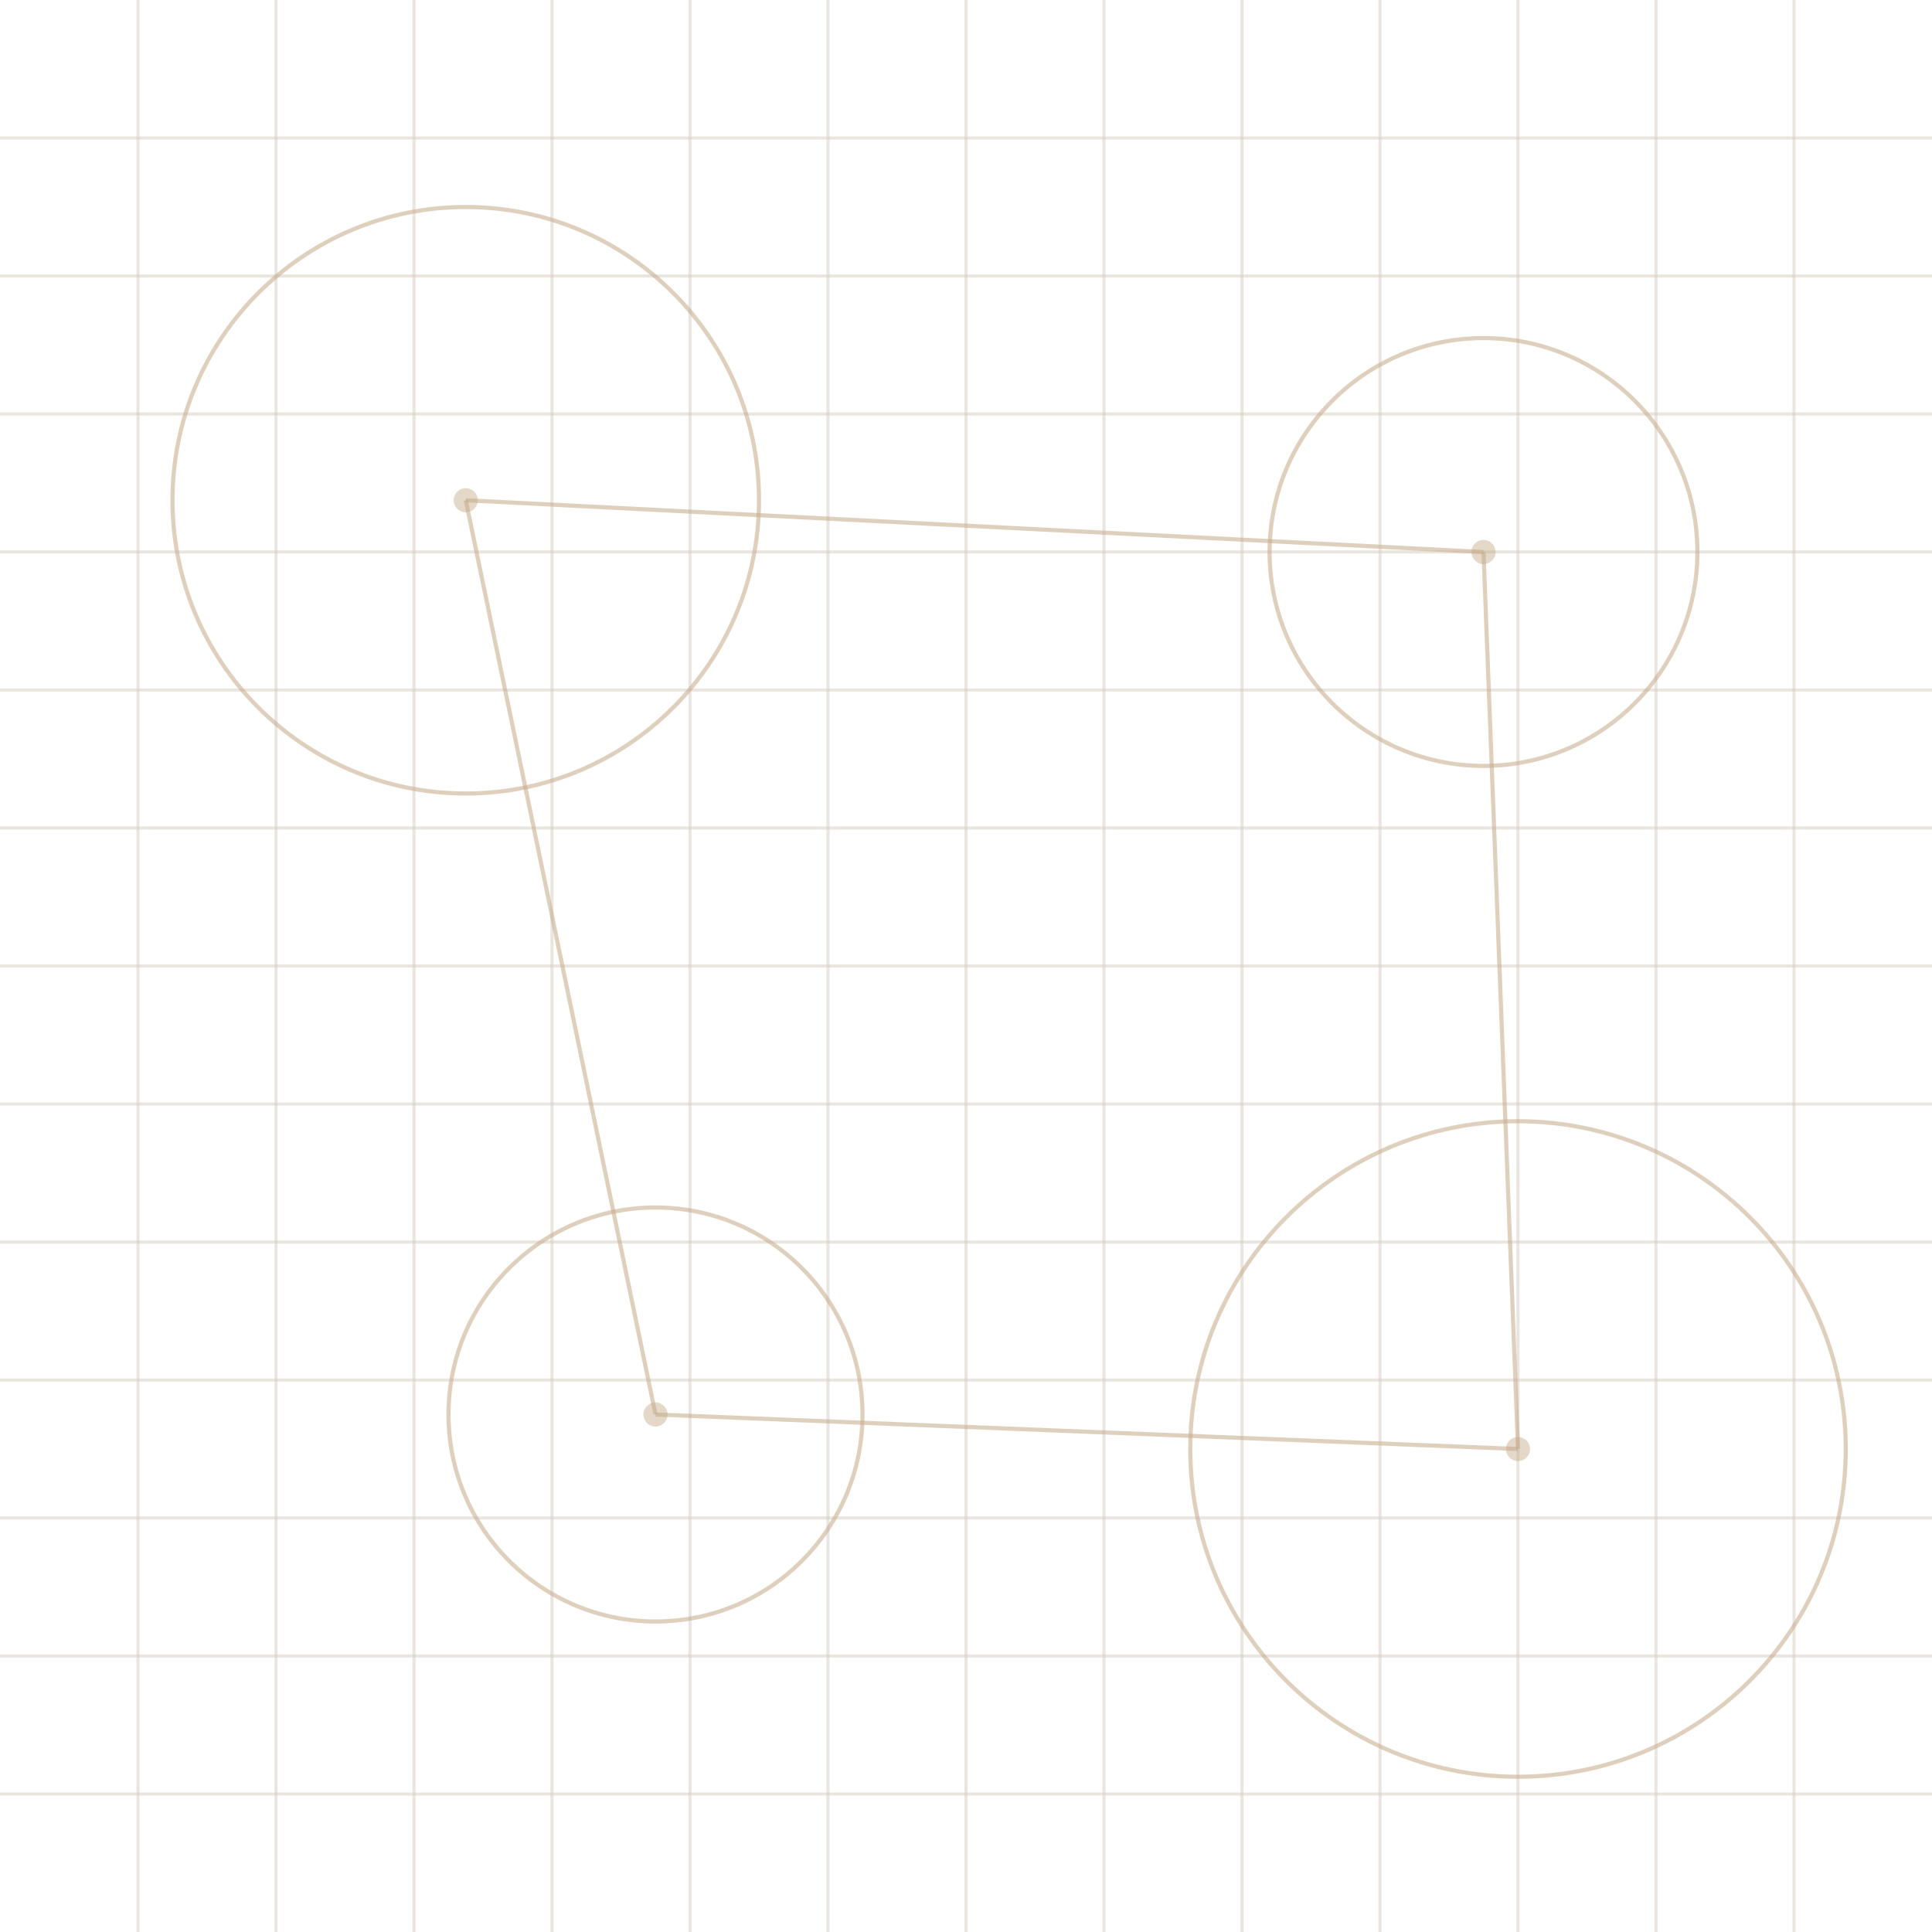
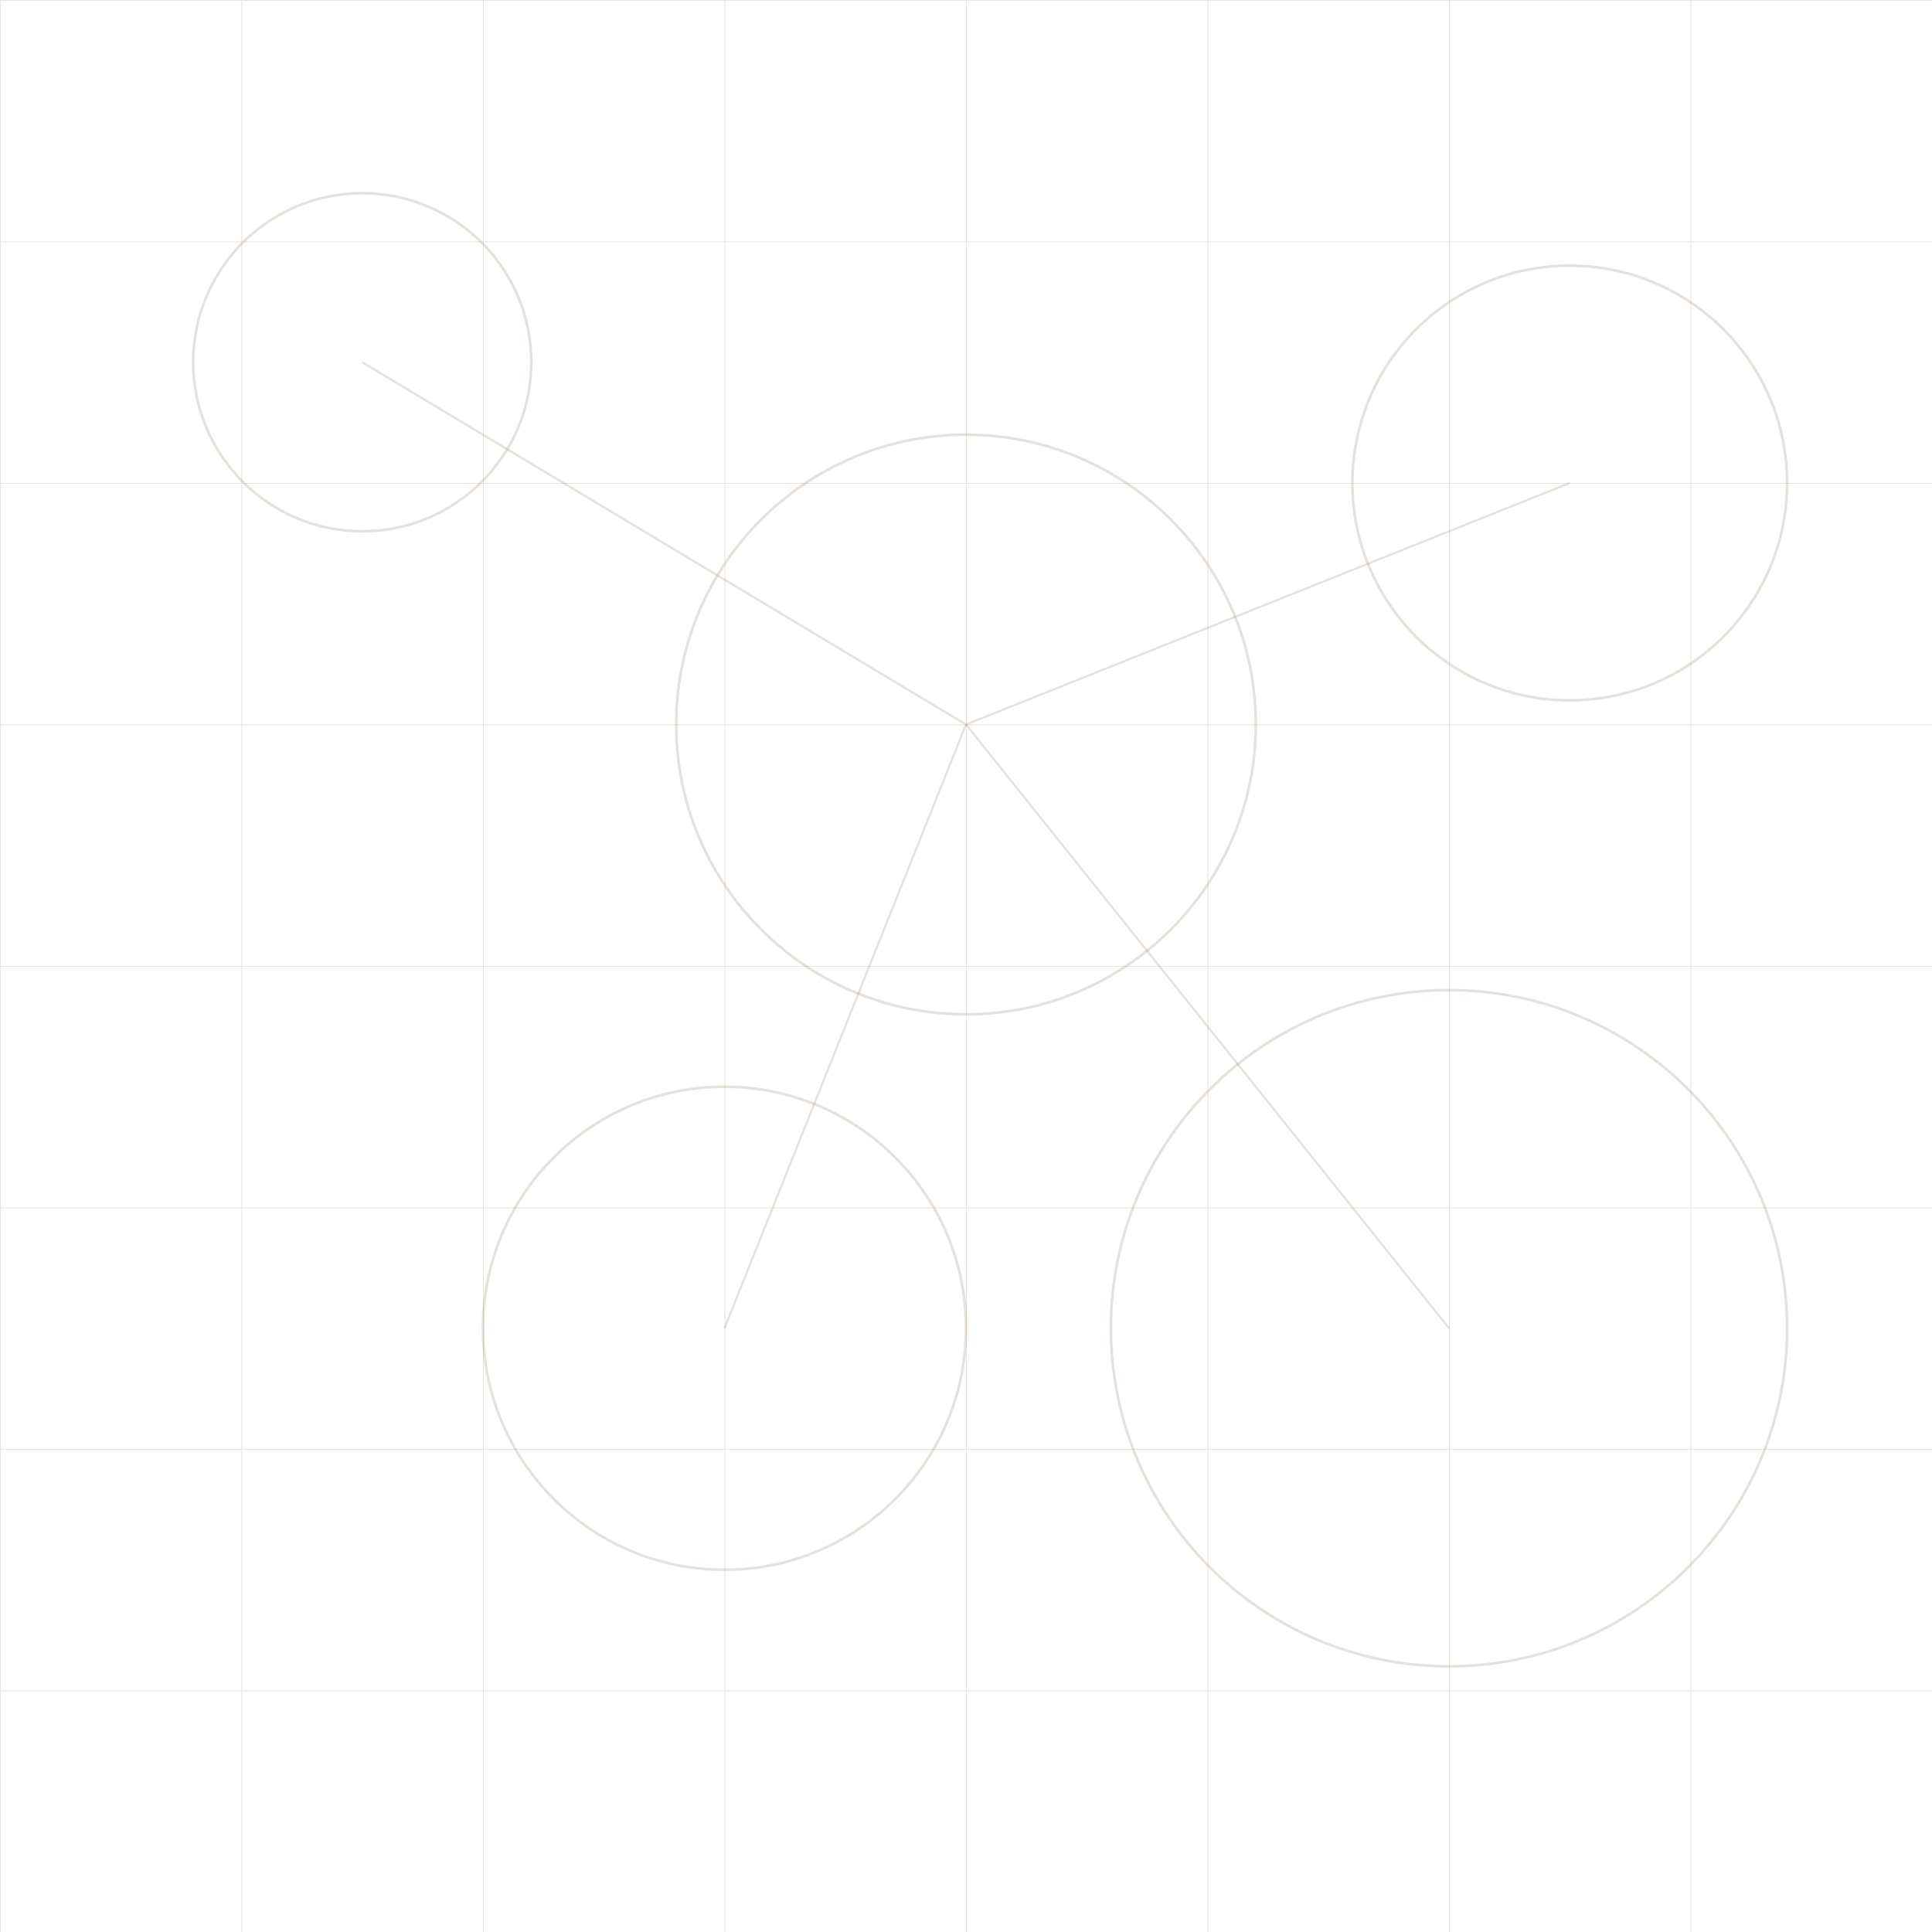
- <svg xmlns="http://www.w3.org/2000/svg" width="560" height="560" viewBox="0 0 560 560">
+ <svg xmlns="http://www.w3.org/2000/svg" width="800" height="800" viewBox="0 0 800 800">
  <defs>
-     <style>
-       .grid{stroke:#d8cfc4;stroke-opacity:.55;fill:none;stroke-width:.9}
-       .diag{stroke:#c4a989;stroke-opacity:.55;fill:none;stroke-width:1.2}
-       .dot{fill:#c4a989;fill-opacity:.45}
-     </style>
+     <pattern id="grid" width="100" height="100" patternUnits="userSpaceOnUse">
+       <path d="M 100 0 L 0 0 0 100" fill="none" stroke="#a8957d" stroke-width="0.6" stroke-opacity="0.28" />
+     </pattern>
  </defs>
-   <g class="grid">
-     <path d="M40 0V560M80 0V560M120 0V560M160 0V560M200 0V560M240 0V560M280 0V560M320 0V560M360 0V560M400 0V560M440 0V560M480 0V560M520 0V560" />
-     <path d="M0 40H560M0 80H560M0 120H560M0 160H560M0 200H560M0 240H560M0 280H560M0 320H560M0 360H560M0 400H560M0 440H560M0 480H560M0 520H560" />
-   </g>
-   <g class="diag">
-     <circle cx="135" cy="145" r="85" />
-     <circle cx="430" cy="160" r="62" />
-     <circle cx="440" cy="420" r="95" />
-     <circle cx="190" cy="410" r="60" />
-     <line x1="135" y1="145" x2="430" y2="160" />
-     <line x1="430" y1="160" x2="440" y2="420" />
-     <line x1="135" y1="145" x2="190" y2="410" />
-     <line x1="190" y1="410" x2="440" y2="420" />
-   </g>
-   <circle class="dot" cx="135" cy="145" r="3.5" />
-   <circle class="dot" cx="430" cy="160" r="3.5" />
-   <circle class="dot" cx="440" cy="420" r="3.5" />
-   <circle class="dot" cx="190" cy="410" r="3.5" />
+   <rect width="100%" height="100%" fill="url(#grid)" />
+   <circle cx="150" cy="150" r="70" fill="none" stroke="#a8957d" stroke-width="1.1" stroke-opacity="0.28" />
+   <circle cx="400" cy="300" r="120" fill="none" stroke="#a8957d" stroke-width="1.1" stroke-opacity="0.28" />
+   <circle cx="650" cy="200" r="90" fill="none" stroke="#a8957d" stroke-width="1.1" stroke-opacity="0.28" />
+   <circle cx="300" cy="550" r="100" fill="none" stroke="#a8957d" stroke-width="1.1" stroke-opacity="0.28" />
+   <circle cx="600" cy="550" r="140" fill="none" stroke="#a8957d" stroke-width="1.1" stroke-opacity="0.28" />
+   <line x1="150" y1="150" x2="400" y2="300" stroke="#a8957d" stroke-width="0.9" stroke-opacity="0.28" />
+   <line x1="400" y1="300" x2="650" y2="200" stroke="#a8957d" stroke-width="0.9" stroke-opacity="0.28" />
+   <line x1="400" y1="300" x2="300" y2="550" stroke="#a8957d" stroke-width="0.9" stroke-opacity="0.28" />
+   <line x1="600" y1="550" x2="400" y2="300" stroke="#a8957d" stroke-width="0.9" stroke-opacity="0.28" />
</svg>
